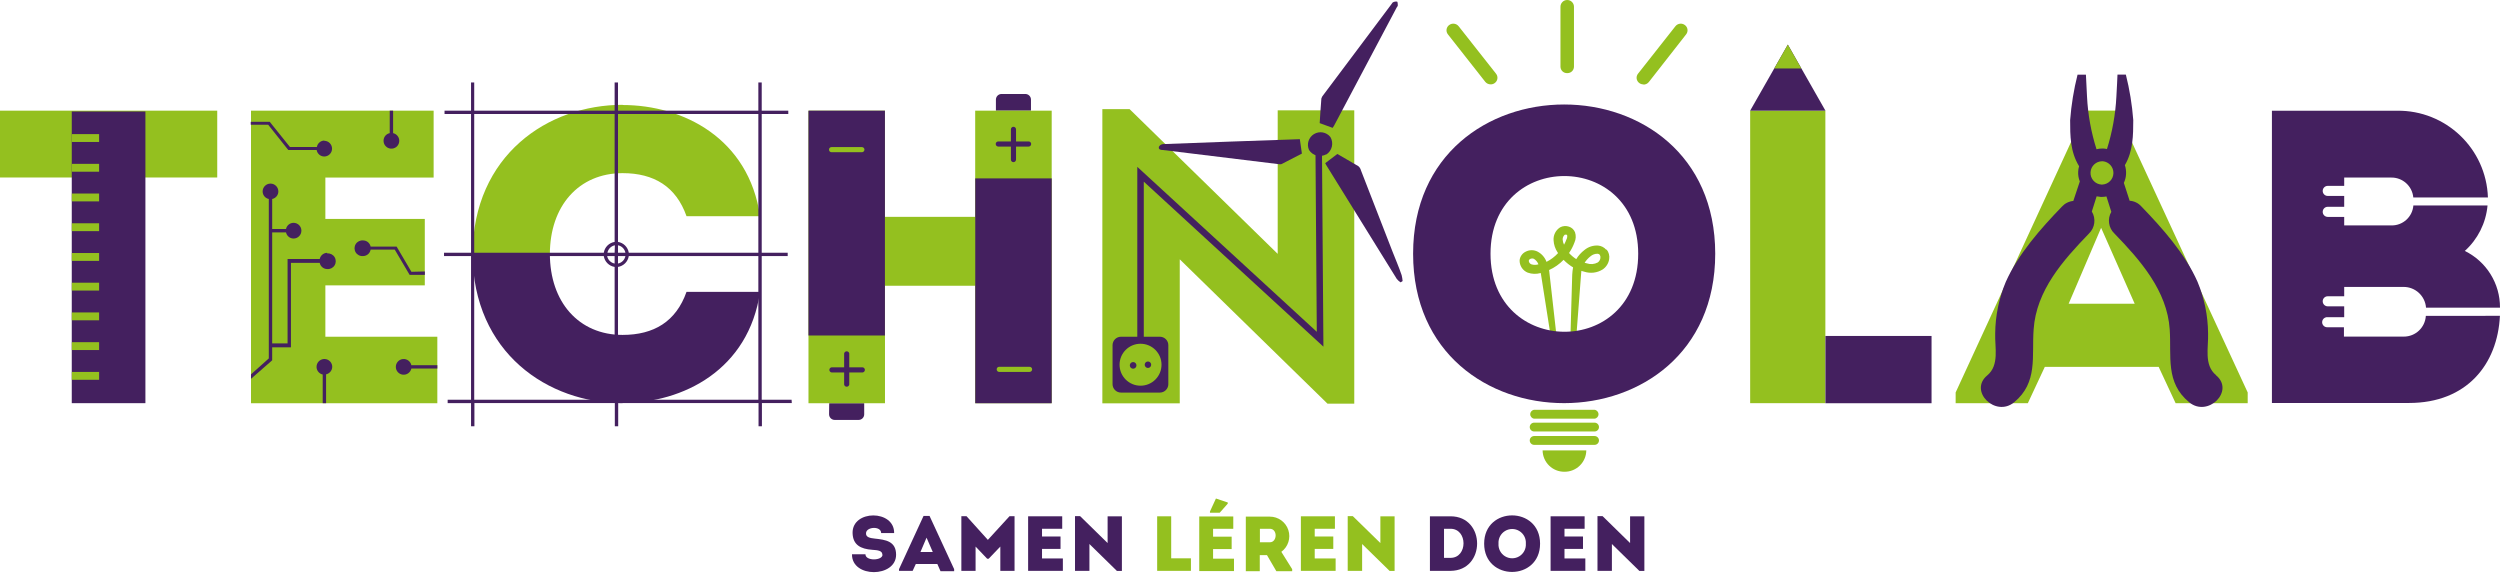
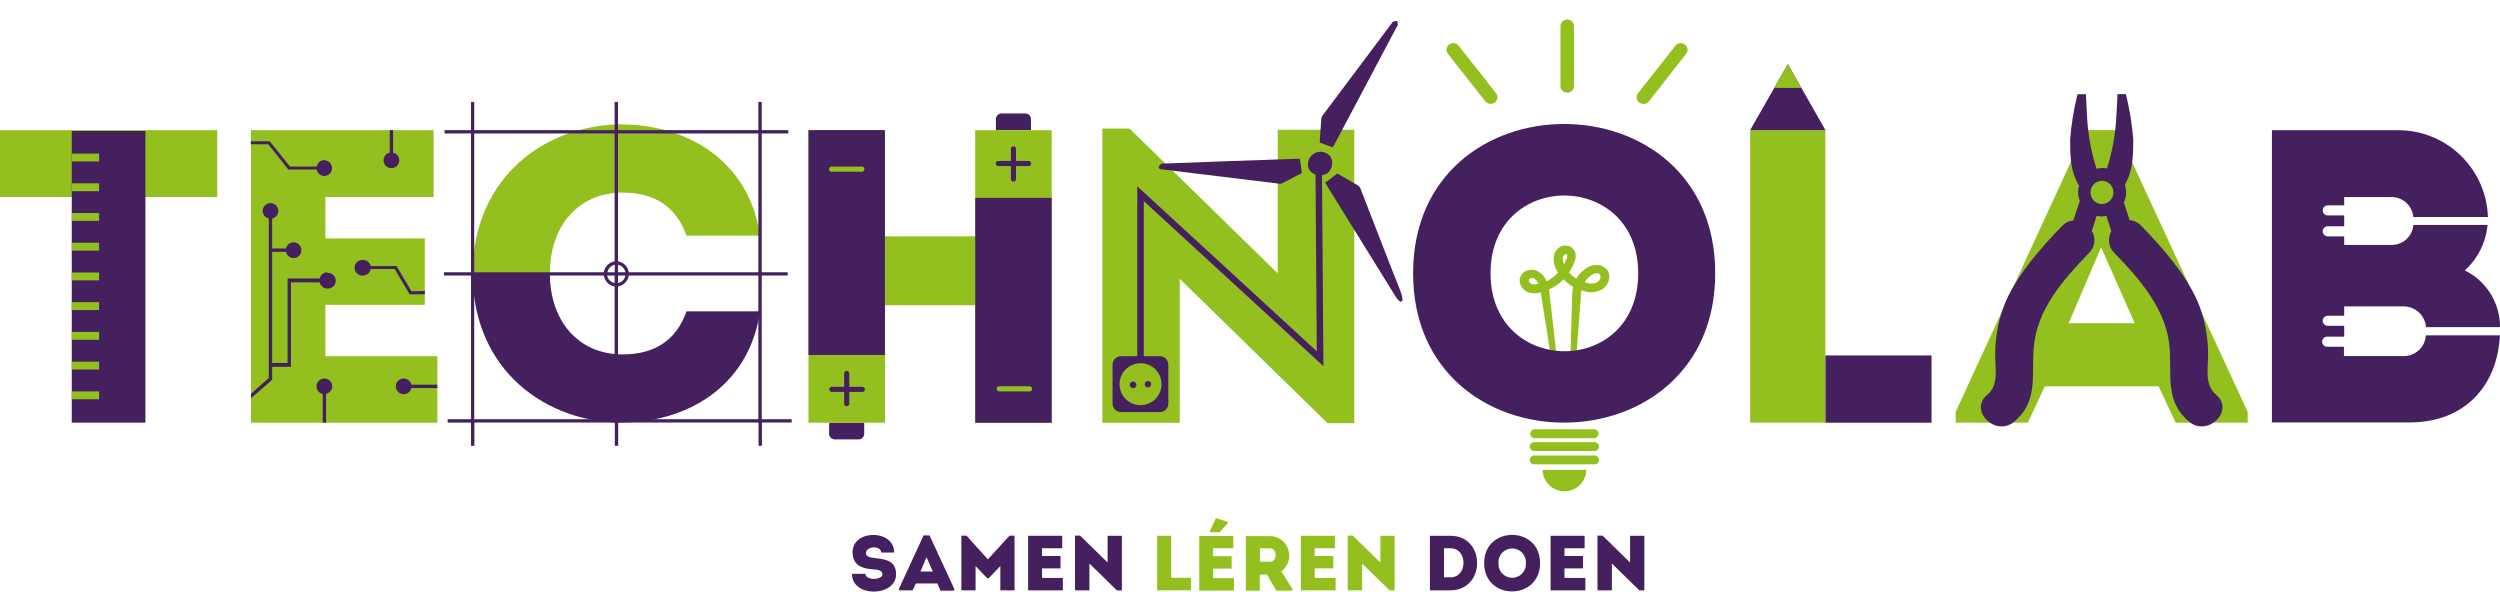
- <svg xmlns="http://www.w3.org/2000/svg" width="384.95" height="88.08">
+ <svg xmlns="http://www.w3.org/2000/svg" width="384.95" height="91.08" viewBox="0 0 384.95 91.08">
  <defs>
    <clipPath transform="translate(-228.47 -252.36)" id="a">
      <rect id="svg_1" fill="none" height="595.28" width="841.89" class="a" />
    </clipPath>
  </defs>
-   <g>
-     <g id="svg_2" clip-path="url(#a)" class="b">
-       <path id="svg_3" fill="#44205f" d="m135.86,85.39c0,-0.59 -0.69,-0.68 -1.53,-0.73c-1.83,-0.13 -3,-0.76 -3.05,-2.58c-0.07,-3.62 6.45,-3.62 6.4,0l-2,0c0,-1.11 -2.26,-1 -2.33,0c-0.05,0.63 0.57,0.77 1.33,0.85c1.67,0.18 3.3,0.39 3.3,2.49c0,3.53 -6.84,3.63 -6.79,-0.07l2.07,0c0,1.07 2.63,1 2.63,0.06" class="c" />
-       <path id="svg_4" fill="#44205f" d="m144.33,86.84l-3.31,0l-0.49,1.06l-2.1,0l0,-0.26l3.78,-8.2l0.92,0l3.79,8.2l0,0.31l-2.1,0l-0.49,-1.11zm-1.66,-4.05l-0.94,2.21l1.9,0l-0.96,-2.21z" class="c" />
-       <polygon id="svg_5" fill="#44205f" points="155.45 79.48 156.22 79.48 156.22 87.9 154.03 87.9 154.03 84.16 152.24 86.03 152 86.03 150.22 84.16 150.22 87.9 148.03 87.9 148.03 79.48 148.82 79.48 152.11 83.13 155.45 79.48" class="c" />
-       <polygon id="svg_6" fill="#44205f" points="163.56 81.42 160.45 81.42 160.45 82.61 163.3 82.61 163.3 84.52 160.45 84.52 160.45 85.99 163.66 85.99 163.66 87.9 158.31 87.9 158.31 79.5 163.56 79.5 163.56 81.42" class="c" />
-       <polygon id="svg_7" fill="#44205f" points="167.75 83.77 167.75 87.9 165.53 87.9 165.53 79.47 166.31 79.47 170.55 83.62 170.55 79.5 172.75 79.5 172.75 87.91 171.98 87.91 167.75 83.77" class="c" />
-       <polygon id="svg_8" fill="#94c01f" points="180.34 85.97 183.38 85.97 183.38 87.9 178.18 87.9 178.18 79.5 180.34 79.5 180.34 85.97" class="d" />
-       <path id="svg_9" fill="#94c01f" d="m189.9,81.42l-3.11,0l0,1.22l2.86,0l0,1.91l-2.86,0l0,1.47l3.22,0l0,1.91l-5.35,0l0,-8.4l5.24,0l0,1.89zm-3.59,-2.47l0,-0.19l0.92,-2l1.82,0.61l0,0.18l-1.24,1.4l-1.5,0z" class="d" />
-       <path id="svg_10" fill="#94c01f" d="m198.97,87.64l0,0.31l-2.44,0l-1.44,-2.47l-1.11,0l0,2.47l-2.15,0l0,-8.4l3.7,0a3,3 0 0 1 1.77,5.42l1.67,2.67zm-3.44,-6.22l-1.53,0l0,2.08l1.53,0c1.16,0 1.22,-2.07 0,-2.08" class="d" />
-       <polygon id="svg_11" fill="#94c01f" points="205.55 81.42 202.44 81.42 202.44 82.61 205.3 82.61 205.3 84.52 202.44 84.52 202.44 85.99 205.66 85.99 205.66 87.9 200.31 87.9 200.31 79.5 205.55 79.5 205.55 81.42" class="d" />
-       <polygon id="svg_12" fill="#94c01f" points="209.74 83.77 209.74 87.9 207.52 87.9 207.52 79.47 208.3 79.47 212.55 83.62 212.55 79.5 214.74 79.5 214.74 87.91 213.97 87.91 209.74 83.77" class="d" />
-       <path id="svg_13" fill="#44205f" d="m223.35,87.9l-3.17,0l0,-8.4l3.17,0c5.46,0 5.46,8.37 0,8.4m-1,-2l1,0c2.67,0 2.67,-4.48 0,-4.48l-1,0l0,4.48z" class="c" />
-       <path id="svg_14" fill="#44205f" d="m228.53,83.71c0,-5.8 8.61,-5.8 8.61,0s-8.61,5.82 -8.61,0m6.42,0a2.11,2.11 0 1 0 -4.21,0a2.11,2.11 0 1 0 4.21,0" class="c" />
-       <polygon id="svg_15" fill="#44205f" points="244 81.42 240.9 81.42 240.9 82.61 243.75 82.61 243.75 84.52 240.9 84.52 240.9 85.99 244.11 85.99 244.11 87.9 238.76 87.9 238.76 79.5 244 79.5 244 81.42" class="c" />
-       <polygon id="svg_16" fill="#44205f" points="248.2 83.77 248.2 87.9 245.98 87.9 245.98 79.47 246.76 79.47 251 83.62 251 79.5 253.2 79.5 253.2 87.91 252.43 87.91 248.2 83.77" class="c" />
-     </g>
-     <rect id="svg_17" fill="#94c01f" height="10.29" width="33.45" y="17.04" class="d" />
-     <rect id="svg_18" fill="#44205f" height="44.91" width="11.34" y="17.17" x="11.05" class="c" />
-     <rect id="svg_19" fill="#94c01f" height="1.21" width="4.2" y="20.65" x="11.06" class="d" />
-     <rect id="svg_20" fill="#94c01f" height="1.21" width="4.2" y="25.23" x="11.06" class="d" />
-     <rect id="svg_21" fill="#94c01f" height="1.21" width="4.2" y="29.8" x="11.06" class="d" />
-     <rect id="svg_22" fill="#94c01f" height="1.21" width="4.2" y="34.38" x="11.06" class="d" />
-     <rect id="svg_23" fill="#94c01f" height="1.21" width="4.2" y="38.96" x="11.06" class="d" />
-     <rect id="svg_24" fill="#94c01f" height="1.21" width="4.2" y="43.53" x="11.06" class="d" />
-     <rect id="svg_25" fill="#94c01f" height="1.21" width="4.2" y="48.11" x="11.06" class="d" />
-     <rect id="svg_26" fill="#94c01f" height="1.21" width="4.2" y="52.69" x="11.06" class="d" />
-     <rect id="svg_27" fill="#94c01f" height="1.21" width="4.2" y="57.27" x="11.06" class="d" />
-     <path id="svg_28" fill="#44205f" d="m127.68,62.08l5.39,0l0,1.71a0.86,0.86 0 0 1 -0.86,0.87l-3.68,0a0.87,0.87 0 0 1 -0.87,-0.88l0.02,-1.7z" class="c" />
-     <path id="svg_29" fill="#44205f" d="m158.75,17.04l-5.4,0l0,-1.7a0.87,0.87 0 0 1 0.87,-0.87l3.65,0a0.87,0.87 0 0 1 0.88,0.87l0,1.7z" class="c" />
-     <polygon id="svg_30" fill="#94c01f" points="161.94 62.09 150.16 62.09 150.16 44 136.27 44 136.27 62.09 124.49 62.09 124.49 17.04 136.27 17.04 136.27 33.39 150.16 33.39 150.16 17.04 161.94 17.04 161.94 62.09" class="d" />
-     <rect id="svg_31" fill="#44205f" height="34.62" width="11.77" y="27.47" x="150.17" class="c" />
-     <path id="svg_32" fill="#44205f" d="m158.39,21.78l-1.94,0l0,-1.86a0.4,0.4 0 0 0 -0.4,-0.4a0.39,0.39 0 0 0 -0.39,0.4l0,1.86l-1.95,0a0.39,0.39 0 0 0 -0.39,0.39a0.4,0.4 0 0 0 0.39,0.4l1.95,0l0,2a0.39,0.39 0 0 0 0.39,0.4a0.4,0.4 0 0 0 0.4,-0.4l0,-2l1.94,0a0.4,0.4 0 0 0 0.39,-0.4a0.39,0.39 0 0 0 -0.39,-0.39" class="c" />
-     <rect id="svg_33" fill="#44205f" height="34.62" width="11.77" y="17.04" x="124.49" class="c" />
-     <path id="svg_34" fill="#44205f" d="m132.71,56.56l-1.94,0l0,-2a0.4,0.4 0 1 0 -0.79,0l0,2l-1.94,0a0.4,0.4 0 0 0 0,0.79l1.94,0l0,1.86a0.4,0.4 0 0 0 0.79,0l0,-1.86l1.94,0a0.4,0.4 0 1 0 0,-0.79" class="c" />
-     <path id="svg_35" fill="#94c01f" d="m132.71,23.44l-4.67,0a0.39,0.39 0 0 1 -0.39,-0.4a0.38,0.38 0 0 1 0.39,-0.39l4.67,0a0.39,0.39 0 0 1 0.4,0.39a0.4,0.4 0 0 1 -0.4,0.4" class="d" />
-     <path id="svg_36" fill="#94c01f" d="m158.53,57.27l-4.67,0a0.39,0.39 0 0 1 -0.39,-0.4a0.38,0.38 0 0 1 0.39,-0.39l4.67,0a0.39,0.39 0 0 1 0.4,0.39a0.4,0.4 0 0 1 -0.4,0.4" class="d" />
-     <polygon id="svg_37" fill="#94c01f" points="66.77 27.34 50.1 27.34 50.1 33.71 65.41 33.71 65.41 43.94 50.1 43.94 50.1 51.85 67.34 51.85 67.34 62.09 38.65 62.09 38.65 17.04 66.77 17.04 66.77 27.34" class="d" />
-     <path id="svg_38" fill="#44205f" d="m49.95,21.64a1.2,1.2 0 0 0 -1.16,1l-4.14,0l-3.12,-3.89l-2.92,0l0,0.46l2.69,0l3.09,3.89l4.37,0a1.19,1.19 0 0 0 1.16,1a1.21,1.21 0 0 0 0,-2.42" class="c" />
-     <path id="svg_39" fill="#44205f" d="m63.35,41.85l-2.28,-3.88l-4,0a1.19,1.19 0 0 0 -1.16,-0.95a1.21,1.21 0 1 0 0,2.41a1.19,1.19 0 0 0 1.16,-1l3.71,0l2.29,3.89l2.35,0l0,-0.52l-2.07,0.05z" class="c" />
-     <path id="svg_40" fill="#44205f" d="m51.16,56.51a1.21,1.21 0 1 0 -1.47,1.16l0,4.41l0.52,0l0,-4.44a1.21,1.21 0 0 0 0.95,-1.16" class="c" />
-     <path id="svg_41" fill="#44205f" d="m67.34,56.23l-4,0a1.21,1.21 0 1 0 0,0.52l4,0l0,-0.52z" class="c" />
-     <path id="svg_42" fill="#44205f" d="m60.53,20.5l0,-3.46l-0.52,0l0,3.46a1.19,1.19 0 0 0 -0.95,1.15a1.21,1.21 0 1 0 1.47,-1.15" class="c" />
-     <path id="svg_43" fill="#44205f" d="m50.38,38.93a1.19,1.19 0 0 0 -1.15,0.95l-4.95,0l0,13l-2.37,0l0,-17.1l2.13,0a1.19,1.19 0 0 0 1.16,0.95a1.21,1.21 0 0 0 0,-2.42a1.19,1.19 0 0 0 -1.16,0.95l-2.13,0l0,-4.62a1.19,1.19 0 0 0 0.95,-1.16a1.21,1.21 0 1 0 -2.42,0a1.19,1.19 0 0 0 0.95,1.16l0,24.55l-2.74,2.45l0,0.69l3.26,-2.85l0,-2l2.89,0l0,-13l4.43,0a1.19,1.19 0 0 0 1.15,0.95a1.21,1.21 0 1 0 0,-2.41" class="c" />
-     <path id="svg_44" fill="#94c01f" d="m95.86,16.14c-11.44,0 -23,7.7 -23.1,23l11.91,0c0,-7.43 4.45,-12.48 11.19,-12.48c4.83,0 8.24,2.06 9.85,6.63l11.32,0c-1.74,-12 -11.84,-17.12 -21.17,-17.12" class="d" />
-     <path id="svg_45" fill="#44205f" d="m95.86,62.08c-11.44,0 -23,-7.7 -23.1,-23l11.91,0c0,7.43 4.45,12.49 11.19,12.49c4.83,0 8.24,-2.06 9.85,-6.63l11.32,0c-1.74,12 -11.84,17.11 -21.17,17.11" class="c" />
-     <path id="svg_46" fill="#44205f" d="m121.89,61.55l-4.6,0l0,-22.12l4,0l0,-0.51l-4,0l0,-21.37l4.09,0l0,-0.51l-4.09,0l0,-4.34l-0.52,0l0,4.34l-21.61,0l0,-4.34l-0.52,0l0,4.34l-21.62,0l0,-4.34l-0.49,0l0,4.34l-4.08,0l0,0.51l4.08,0l0,21.37l-4.16,0l0,0.51l4.16,0l0,22.12l-3.6,0l0,0.52l3.6,0l0,3.57l0.52,0l0,-3.58l21.62,0l0,3.58l0.52,0l0,-3.58l21.61,0l0,3.58l0.52,0l0,-3.58l4.6,0l-0.03,-0.51zm-5.12,-44l0,21.37l-19.95,0a2,2 0 0 0 -1.66,-1.67l0,-19.7l21.61,0zm-22.13,21.37l-1.11,0a1.45,1.45 0 0 1 1.15,-1.15l-0.04,1.15zm0,0.51l0,1.15a1.45,1.45 0 0 1 -1.15,-1.15l1.15,0zm0.52,0l1.14,0a1.44,1.44 0 0 1 -1.14,1.15l0,-1.15zm0,-0.51l0,-1.15a1.44,1.44 0 0 1 1.14,1.15l-1.14,0zm-22.14,-21.37l21.62,0l0,19.7a2,2 0 0 0 -1.67,1.67l-19.95,0l0,-21.37zm0,44l0,-22.12l19.95,0a2,2 0 0 0 1.67,1.67l0,20.45l-21.62,0zm22.14,0l0,-20.45a2,2 0 0 0 1.66,-1.67l19.95,0l0,22.12l-21.61,0z" class="c" />
-     <path id="svg_47" fill="#44205f" d="m373.53,48.64a3.39,3.39 0 0 1 -3.4,3.19l-9.21,0l0,-1.44l-2.49,0a0.78,0.78 0 1 1 0,-1.55l2.53,0l0,-1.67l-2.53,0a0.78,0.78 0 0 1 -0.78,-0.78a0.77,0.77 0 0 1 0.78,-0.77l2.53,0l0,-1.44l9.14,0a3.46,3.46 0 0 1 3.46,3.19l11.39,0a9.66,9.66 0 0 0 -5.42,-8.73a10.72,10.72 0 0 0 3.5,-7l-11.42,0a3.33,3.33 0 0 1 -3.37,3.07l-7.28,0l0,-1.31l-2.53,0a0.78,0.78 0 0 1 0,-1.56l2.53,0l0,-1.67l-2.53,0a0.77,0.77 0 0 1 -0.78,-0.77a0.78,0.78 0 0 1 0.78,-0.78l2.53,0l0,-1.28l7.21,0a3.37,3.37 0 0 1 3.43,3.07l11.49,0a13.82,13.82 0 0 0 -14,-13.36l-19.26,0l0,45l21.11,0c8.89,0 13.63,-5.94 14,-13.42l-11.41,0.01z" class="c" />
-     <polygon id="svg_48" fill="#94c01f" points="181.66 39.93 181.66 62.1 169.74 62.1 169.74 16.8 173.93 16.8 196.74 39.09 196.74 16.99 208.53 16.99 208.53 62.16 204.41 62.16 181.66 39.93" class="d" />
-     <path id="svg_49" fill="#44205f" d="m178.61,60.45l-6,0a1.3,1.3 0 0 1 -1.3,-1.3l0,-6a1.3,1.3 0 0 1 1.3,-1.3l6,0a1.3,1.3 0 0 1 1.29,1.3l0,6a1.3,1.3 0 0 1 -1.29,1.3" class="c" />
-     <path id="svg_50" fill="#94c01f" d="m178.85,56.16a3.23,3.23 0 1 1 -3.23,-3.23a3.23,3.23 0 0 1 3.23,3.23" class="d" />
-     <path id="svg_51" fill="#44205f" d="m177.26,56.16a0.5,0.5 0 1 1 -1,0a0.5,0.5 0 0 1 1,0" class="c" />
-     <path id="svg_52" fill="#44205f" d="m174.98,56.16a0.51,0.51 0 1 1 -1,0a0.51,0.51 0 0 1 1,0" class="c" />
-     <polygon id="svg_53" fill="#44205f" points="203.78 53.38 176.12 27.97 176.12 52.26 175.12 52.26 175.12 25.69 202.76 51.09 202.55 22.3 203.55 22.29 203.78 53.38" class="c" />
-     <path id="svg_54" fill="#94c01f" d="m332.39,56.49l-17.53,0l-2.61,5.59l-11.12,0l0,-1.65l20,-43.4l4.89,0l20.08,43.4l0,1.65l-11.1,0l-2.61,-5.59zm-8.86,-21.41l-5,11.69l10.17,0l-5.17,-11.69z" class="d" />
-     <path id="svg_55" fill="#44205f" d="m341.22,57.76c-1.89,-1.56 -1.14,-4.28 -1.22,-6.44a21.07,21.07 0 0 0 -1.62,-7.92c-1.9,-4.31 -5.41,-8.26 -8.66,-11.62a2.64,2.64 0 0 0 -1.8,-0.87l-0.89,-2.75a3.58,3.58 0 0 0 0.34,-1.35a3.75,3.75 0 0 0 -0.18,-1.38c1.28,-2.2 1.28,-4.6 1.29,-6.94a41.59,41.59 0 0 0 -1.14,-7l-1.29,0s-0.1,2.37 -0.17,3.39a32.33,32.33 0 0 1 -1.45,8.07a3.08,3.08 0 0 0 -0.53,-0.08l-0.22,0a3.49,3.49 0 0 0 -0.86,0.11a32.13,32.13 0 0 1 -1.46,-8.09c-0.06,-1 -0.17,-3.39 -0.17,-3.39l-1.29,0a41.59,41.59 0 0 0 -1.14,7c0,2.39 0,4.85 1.38,7.1a2.91,2.91 0 0 0 -0.14,0.79a3.49,3.49 0 0 0 0.25,1.55l-1,3a2.71,2.71 0 0 0 -1.75,0.87c-3.25,3.36 -6.76,7.33 -8.66,11.62a21.07,21.07 0 0 0 -1.62,7.92c-0.07,2.16 0.67,4.88 -1.22,6.45c-2.91,2.4 1.26,6.53 4.14,4.14c3.69,-3.05 2.69,-7.05 3,-11.23c0.41,-6 4.53,-10.62 8.52,-14.75a2.73,2.73 0 0 0 0.44,-3.39l0.74,-2.34a4.21,4.21 0 0 0 0.62,0.09l0.22,0a3.71,3.71 0 0 0 0.67,-0.07l0.75,2.37a2.72,2.72 0 0 0 0.47,3.33c4,4.12 8.12,8.82 8.52,14.75c0.29,4.18 -0.7,8.2 3,11.24c2.88,2.39 7.06,-1.74 4.14,-4.15m-17.64,-29.37a1.79,1.79 0 0 1 -1.24,-0.6a1.77,1.77 0 0 1 -0.45,-1.3a1.8,1.8 0 0 1 1.79,-1.69l0.11,0a1.8,1.8 0 0 1 -0.1,3.59l-0.11,0" class="c" />
-     <rect id="svg_56" fill="#94c01f" height="45.04" width="11.58" y="17.04" x="269.49" class="d" />
-     <polygon id="svg_57" fill="#44205f" points="275.29 6.87 269.49 17.04 281.08 17.04 275.29 6.87" class="c" />
-     <polygon id="svg_58" fill="#94c01f" points="275.29 6.87 273.2 10.54 277.37 10.54 275.29 6.87" class="d" />
-     <rect id="svg_59" fill="#44205f" height="10.36" width="16.34" y="51.73" x="281.08" class="c" />
-     <path id="svg_60" fill="#94c01f" d="m247.33,38.46a1.85,1.85 0 0 0 -1.26,-0.65a3,3 0 0 0 -2.09,0.68a5.19,5.19 0 0 0 -1.27,1.41a5.53,5.53 0 0 1 -1.11,-0.94a7.39,7.39 0 0 0 0.84,-1.63a2.13,2.13 0 0 0 0.08,-1.57a1.5,1.5 0 0 0 -0.93,-0.86a1.68,1.68 0 0 0 -1.37,0.11a2.18,2.18 0 0 0 -1,2a3.67,3.67 0 0 0 0.61,1.84l0.08,0.12a6.12,6.12 0 0 1 -1.78,1.35a2.91,2.91 0 0 0 -1.34,-1.56a2,2 0 0 0 -1.88,0a1.67,1.67 0 0 0 -0.92,1.3a2,2 0 0 0 1.25,1.92a3.21,3.21 0 0 0 1.95,0.07l0.06,0l1.49,9.49l0.9,-0.11l-1.11,-9.85a7.22,7.22 0 0 0 2.23,-1.57a7.1,7.1 0 0 0 1.46,1.16a10,10 0 0 0 -0.13,1.12l-0.27,9.39l0.91,0l0.72,-9.39a5,5 0 0 1 0.05,-0.58l0.46,0.13a3.37,3.37 0 0 0 2.82,-0.35a2.33,2.33 0 0 0 1,-1.58a1.89,1.89 0 0 0 -0.39,-1.49m-11.59,2.28a0.62,0.62 0 0 1 -0.4,-0.56a0.36,0.36 0 0 1 0.2,-0.26a0.72,0.72 0 0 1 0.32,-0.08a0.64,0.64 0 0 1 0.28,0.06a1.71,1.71 0 0 1 0.69,0.84a1.81,1.81 0 0 1 -1.09,0m5.41,-3.86a5.28,5.28 0 0 1 -0.38,0.84a2.12,2.12 0 0 1 -0.21,-0.78a0.91,0.91 0 0 1 0.34,-0.77a0.24,0.24 0 0 1 0.12,0a0.25,0.25 0 0 1 0.12,0a0.19,0.19 0 0 1 0.11,0.09a1,1 0 0 1 -0.1,0.63m5.22,2.89a1,1 0 0 1 -0.4,0.67a2.09,2.09 0 0 1 -1.69,0.14l-0.34,-0.09a4.07,4.07 0 0 1 0.91,-1a1.64,1.64 0 0 1 1.08,-0.39a0.46,0.46 0 0 1 0.34,0.16a0.66,0.66 0 0 1 0.1,0.47" class="d" />
-     <path id="svg_61" fill="#94c01f" d="m245.53,64.47l-9.3,0a0.69,0.69 0 0 1 0,-1.37l9.3,0a0.69,0.69 0 0 1 0,1.37" class="d" />
-     <path id="svg_62" fill="#94c01f" d="m245.53,66.44l-9.3,0a0.68,0.68 0 0 1 0,-1.36l9.3,0a0.68,0.68 0 0 1 0,1.36" class="d" />
-     <path id="svg_63" fill="#94c01f" d="m245.53,68.5l-9.3,0a0.68,0.68 0 0 1 0,-1.36l9.3,0a0.68,0.68 0 1 1 0,1.36" class="d" />
-     <path id="svg_64" fill="#44205f" d="m217.59,39.07c0,-30.64 46.52,-30.64 46.52,0s-46.52,30.71 -46.52,0m34.66,0c0,-15.95 -22.74,-15.95 -22.74,0s22.74,16.09 22.74,0" class="c" />
-     <path id="svg_65" fill="#94c01f" d="m240.89,72.64a3.33,3.33 0 0 0 3.37,-3.29l-6.73,0a3.33,3.33 0 0 0 3.37,3.29" class="d" />
-     <path id="svg_66" fill="#94c01f" d="m241.28,11.26a1,1 0 0 1 -1,-1l0,-9.22a1,1 0 0 1 2.08,0l0,9.22a1,1 0 0 1 -1,1" class="d" />
-     <path id="svg_67" fill="#94c01f" d="m253.05,12.99a1,1 0 0 1 -0.64,-0.21a1,1 0 0 1 -0.19,-1.43l5.76,-7.31a1.05,1.05 0 0 1 1.46,-0.18a1,1 0 0 1 0.19,1.43l-5.75,7.35a1.06,1.06 0 0 1 -0.83,0.39" class="d" />
-     <path id="svg_68" fill="#94c01f" d="m229.53,12.99a1.06,1.06 0 0 1 -0.83,-0.39l-5.75,-7.31a1,1 0 0 1 0.19,-1.43a1.05,1.05 0 0 1 1.46,0.18l5.76,7.31a1,1 0 0 1 -0.19,1.43a1,1 0 0 1 -0.64,0.21" class="d" />
-     <g id="spinning-mill">
-       <animateTransform attributeName="transform" type="rotate" from="0 203 22" to="360 203 22" dur="8s" repeatCount="indefinite" />
-       <path fill="#44205f" d="m215.665,43.479a2.51,2.51 0 0 1 -0.59,-0.53q-5.44,-8.76 -10.87,-17.54a1.58,1.58 0 0 1 -0.15,-0.28l1.87,-1.42c1,0.59 2.14,1.22 3.25,1.89a1.23,1.23 0 0 1 0.38,0.62c1.63,4.17 3.24,8.34 4.86,12.51c0.47,1.21 1,2.42 1.41,3.64a5.57,5.57 0 0 1 0.15,0.91l-0.31,0.2z" class="a" />
-       <path fill="#44205f" d="m200.145,21.409c0.11,0.74 0.2,1.43 0.32,2.24c-1,0.51 -2.06,1.08 -3.14,1.62a0.9,0.9 0 0 1 -0.49,0l-17.77,-2.17c-0.32,0 -0.72,-0.06 -0.62,-0.5a0.81,0.81 0 0 1 0.63,-0.41q10.41,-0.4 20.84,-0.75a1.29,1.29 0 0 1 0.23,0" class="a" />
-       <path fill="#44205f" d="m205.205,19.689l-2,-0.73c0.08,-1.21 0.15,-2.5 0.26,-3.79a1.33,1.33 0 0 1 0.3,-0.54l10.5,-14c0.08,-0.1 0.14,-0.24 0.24,-0.28a1,1 0 0 1 0.61,-0.1c0.09,0 0.12,0.35 0.12,0.54s-0.1,0.23 -0.16,0.34q-4.82,9.11 -9.65,18.21c-0.08,0.14 -0.18,0.27 -0.23,0.36" class="a" />
-       <path fill="#44205f" d="m204.205,23.769a2,2 0 0 1 -2.64,-0.67a1.94,1.94 0 0 1 3.29,-2a2,2 0 0 1 -0.64,2.7" class="a" />
+   <g transform="translate(0 3)">
+     <g>
+       <g id="svg_2" clip-path="url(#a)" class="b">
+         <path id="svg_3" fill="#44205f" d="m135.86,85.39c0,-0.59 -0.69,-0.68 -1.53,-0.73c-1.83,-0.13 -3,-0.76 -3.05,-2.58c-0.07,-3.62 6.45,-3.62 6.4,0l-2,0c0,-1.11 -2.26,-1 -2.33,0c-0.05,0.63 0.57,0.77 1.33,0.85c1.67,0.18 3.3,0.39 3.3,2.49c0,3.53 -6.84,3.63 -6.79,-0.07l2.07,0c0,1.07 2.63,1 2.63,0.06" class="c" />
+         <path id="svg_4" fill="#44205f" d="m144.33,86.84l-3.31,0l-0.49,1.06l-2.1,0l0,-0.26l3.78,-8.2l0.92,0l3.79,8.2l0,0.31l-2.1,0l-0.49,-1.11zm-1.66,-4.05l-0.94,2.21l1.9,0l-0.96,-2.21z" class="c" />
+         <polygon id="svg_5" fill="#44205f" points="155.45 79.48 156.22 79.48 156.22 87.9 154.03 87.9 154.03 84.16 152.24 86.03 152 86.03 150.22 84.16 150.22 87.9 148.03 87.9 148.03 79.48 148.82 79.48 152.11 83.13 155.45 79.48" class="c" />
+         <polygon id="svg_6" fill="#44205f" points="163.56 81.42 160.45 81.42 160.45 82.61 163.3 82.61 163.3 84.52 160.45 84.52 160.45 85.99 163.66 85.99 163.66 87.9 158.31 87.9 158.31 79.5 163.56 79.5 163.56 81.42" class="c" />
+         <polygon id="svg_7" fill="#44205f" points="167.75 83.77 167.75 87.9 165.53 87.9 165.53 79.47 166.31 79.47 170.55 83.62 170.55 79.5 172.75 79.5 172.75 87.91 171.98 87.91 167.75 83.77" class="c" />
+         <polygon id="svg_8" fill="#94c01f" points="180.34 85.97 183.38 85.97 183.38 87.9 178.18 87.9 178.18 79.5 180.34 79.5 180.34 85.97" class="d" />
+         <path id="svg_9" fill="#94c01f" d="m189.9,81.42l-3.11,0l0,1.22l2.86,0l0,1.91l-2.86,0l0,1.47l3.22,0l0,1.91l-5.35,0l0,-8.4l5.24,0l0,1.89zm-3.59,-2.47l0,-0.19l0.92,-2l1.82,0.61l0,0.18l-1.24,1.4l-1.5,0z" class="d" />
+         <path id="svg_10" fill="#94c01f" d="m198.97,87.64l0,0.31l-2.44,0l-1.44,-2.47l-1.11,0l0,2.47l-2.15,0l0,-8.4l3.7,0a3,3 0 0 1 1.77,5.42l1.67,2.67zm-3.44,-6.22l-1.53,0l0,2.08l1.53,0c1.16,0 1.22,-2.07 0,-2.08" class="d" />
+         <polygon id="svg_11" fill="#94c01f" points="205.55 81.42 202.44 81.42 202.44 82.61 205.3 82.61 205.3 84.52 202.44 84.52 202.44 85.99 205.66 85.99 205.66 87.9 200.31 87.9 200.31 79.5 205.55 79.5 205.55 81.42" class="d" />
+         <polygon id="svg_12" fill="#94c01f" points="209.74 83.77 209.74 87.9 207.52 87.9 207.52 79.47 208.3 79.47 212.55 83.62 212.55 79.5 214.74 79.5 214.74 87.91 213.97 87.91 209.74 83.77" class="d" />
+         <path id="svg_13" fill="#44205f" d="m223.35,87.9l-3.17,0l0,-8.4l3.17,0c5.46,0 5.46,8.37 0,8.4m-1,-2l1,0c2.67,0 2.67,-4.48 0,-4.48l-1,0l0,4.48z" class="c" />
+         <path id="svg_14" fill="#44205f" d="m228.53,83.71c0,-5.8 8.61,-5.8 8.61,0s-8.61,5.82 -8.61,0m6.42,0a2.11,2.11 0 1 0 -4.21,0a2.11,2.11 0 1 0 4.21,0" class="c" />
+         <polygon id="svg_15" fill="#44205f" points="244 81.42 240.9 81.42 240.9 82.61 243.75 82.61 243.75 84.52 240.9 84.52 240.9 85.99 244.11 85.99 244.11 87.9 238.76 87.9 238.76 79.5 244 79.5 244 81.42" class="c" />
+         <polygon id="svg_16" fill="#44205f" points="248.2 83.77 248.2 87.9 245.98 87.9 245.98 79.47 246.76 79.47 251 83.62 251 79.5 253.2 79.5 253.2 87.91 252.43 87.91 248.2 83.77" class="c" />
+       </g>
+       <rect id="svg_17" fill="#94c01f" height="10.29" width="33.45" y="17.04" class="d" />
+       <rect id="svg_18" fill="#44205f" height="44.91" width="11.34" y="17.17" x="11.05" class="c" />
+       <rect id="svg_19" fill="#94c01f" height="1.21" width="4.2" y="20.65" x="11.06" class="d" />
+       <rect id="svg_20" fill="#94c01f" height="1.21" width="4.2" y="25.23" x="11.06" class="d" />
+       <rect id="svg_21" fill="#94c01f" height="1.21" width="4.2" y="29.8" x="11.06" class="d" />
+       <rect id="svg_22" fill="#94c01f" height="1.21" width="4.2" y="34.38" x="11.06" class="d" />
+       <rect id="svg_23" fill="#94c01f" height="1.21" width="4.2" y="38.96" x="11.06" class="d" />
+       <rect id="svg_24" fill="#94c01f" height="1.21" width="4.2" y="43.53" x="11.06" class="d" />
+       <rect id="svg_25" fill="#94c01f" height="1.21" width="4.2" y="48.11" x="11.06" class="d" />
+       <rect id="svg_26" fill="#94c01f" height="1.21" width="4.2" y="52.69" x="11.06" class="d" />
+       <rect id="svg_27" fill="#94c01f" height="1.21" width="4.2" y="57.27" x="11.06" class="d" />
+       <path id="svg_28" fill="#44205f" d="m127.68,62.08l5.39,0l0,1.71a0.86,0.86 0 0 1 -0.86,0.87l-3.68,0a0.87,0.87 0 0 1 -0.87,-0.88l0.02,-1.7z" class="c" />
+       <path id="svg_29" fill="#44205f" d="m158.75,17.04l-5.4,0l0,-1.7a0.87,0.87 0 0 1 0.87,-0.87l3.65,0a0.87,0.87 0 0 1 0.88,0.87l0,1.7z" class="c" />
+       <polygon id="svg_30" fill="#94c01f" points="161.94 62.09 150.16 62.09 150.16 44 136.27 44 136.27 62.09 124.49 62.09 124.49 17.04 136.27 17.04 136.27 33.39 150.16 33.39 150.16 17.04 161.94 17.04 161.94 62.09" class="d" />
+       <rect id="svg_31" fill="#44205f" height="34.62" width="11.77" y="27.47" x="150.17" class="c" />
+       <path id="svg_32" fill="#44205f" d="m158.39,21.78l-1.94,0l0,-1.86a0.4,0.4 0 0 0 -0.4,-0.4a0.39,0.39 0 0 0 -0.39,0.4l0,1.86l-1.95,0a0.39,0.39 0 0 0 -0.39,0.39a0.4,0.4 0 0 0 0.39,0.4l1.95,0l0,2a0.39,0.39 0 0 0 0.39,0.4a0.4,0.4 0 0 0 0.4,-0.4l0,-2l1.94,0a0.4,0.4 0 0 0 0.39,-0.4a0.39,0.39 0 0 0 -0.39,-0.39" class="c" />
+       <rect id="svg_33" fill="#44205f" height="34.62" width="11.77" y="17.04" x="124.49" class="c" />
+       <path id="svg_34" fill="#44205f" d="m132.71,56.56l-1.94,0l0,-2a0.4,0.4 0 1 0 -0.79,0l0,2l-1.94,0a0.4,0.4 0 0 0 0,0.79l1.94,0l0,1.86a0.4,0.4 0 0 0 0.79,0l0,-1.86l1.94,0a0.4,0.4 0 1 0 0,-0.79" class="c" />
+       <path id="svg_35" fill="#94c01f" d="m132.71,23.44l-4.67,0a0.39,0.39 0 0 1 -0.39,-0.4a0.38,0.38 0 0 1 0.39,-0.39l4.67,0a0.39,0.39 0 0 1 0.4,0.39a0.4,0.4 0 0 1 -0.4,0.4" class="d" />
+       <path id="svg_36" fill="#94c01f" d="m158.53,57.27l-4.67,0a0.39,0.39 0 0 1 -0.39,-0.4a0.38,0.38 0 0 1 0.39,-0.39l4.67,0a0.39,0.39 0 0 1 0.4,0.39a0.4,0.4 0 0 1 -0.4,0.4" class="d" />
+       <polygon id="svg_37" fill="#94c01f" points="66.77 27.34 50.1 27.34 50.1 33.71 65.41 33.71 65.41 43.94 50.1 43.94 50.1 51.85 67.34 51.85 67.34 62.09 38.65 62.09 38.65 17.04 66.77 17.04 66.77 27.34" class="d" />
+       <path id="svg_38" fill="#44205f" d="m49.95,21.64a1.2,1.2 0 0 0 -1.16,1l-4.14,0l-3.12,-3.89l-2.92,0l0,0.46l2.69,0l3.09,3.89l4.37,0a1.19,1.19 0 0 0 1.16,1a1.21,1.21 0 0 0 0,-2.42" class="c" />
+       <path id="svg_39" fill="#44205f" d="m63.35,41.85l-2.28,-3.88l-4,0a1.19,1.19 0 0 0 -1.16,-0.95a1.21,1.21 0 1 0 0,2.41a1.19,1.19 0 0 0 1.16,-1l3.71,0l2.29,3.89l2.35,0l0,-0.52l-2.07,0.05z" class="c" />
+       <path id="svg_40" fill="#44205f" d="m51.16,56.51a1.21,1.21 0 1 0 -1.47,1.16l0,4.41l0.52,0l0,-4.44a1.21,1.21 0 0 0 0.95,-1.16" class="c" />
+       <path id="svg_41" fill="#44205f" d="m67.34,56.23l-4,0a1.21,1.21 0 1 0 0,0.52l4,0l0,-0.52z" class="c" />
+       <path id="svg_42" fill="#44205f" d="m60.53,20.5l0,-3.46l-0.52,0l0,3.46a1.19,1.19 0 0 0 -0.95,1.15a1.21,1.21 0 1 0 1.47,-1.15" class="c" />
+       <path id="svg_43" fill="#44205f" d="m50.38,38.93a1.19,1.19 0 0 0 -1.15,0.95l-4.95,0l0,13l-2.37,0l0,-17.1l2.13,0a1.19,1.19 0 0 0 1.16,0.95a1.21,1.21 0 0 0 0,-2.42a1.19,1.19 0 0 0 -1.16,0.95l-2.13,0l0,-4.62a1.19,1.19 0 0 0 0.95,-1.16a1.21,1.21 0 1 0 -2.42,0a1.19,1.19 0 0 0 0.95,1.16l0,24.55l-2.74,2.45l0,0.69l3.26,-2.85l0,-2l2.89,0l0,-13l4.43,0a1.19,1.19 0 0 0 1.15,0.95a1.21,1.21 0 1 0 0,-2.41" class="c" />
+       <path id="svg_44" fill="#94c01f" d="m95.86,16.14c-11.44,0 -23,7.7 -23.1,23l11.91,0c0,-7.43 4.45,-12.48 11.19,-12.48c4.83,0 8.24,2.06 9.85,6.63l11.32,0c-1.74,-12 -11.84,-17.12 -21.17,-17.12" class="d" />
+       <path id="svg_45" fill="#44205f" d="m95.86,62.08c-11.44,0 -23,-7.7 -23.1,-23l11.91,0c0,7.43 4.45,12.49 11.19,12.49c4.83,0 8.24,-2.06 9.85,-6.63l11.32,0c-1.74,12 -11.84,17.11 -21.17,17.11" class="c" />
+       <path id="svg_46" fill="#44205f" d="m121.89,61.55l-4.6,0l0,-22.12l4,0l0,-0.51l-4,0l0,-21.37l4.09,0l0,-0.51l-4.09,0l0,-4.34l-0.52,0l0,4.34l-21.61,0l0,-4.34l-0.52,0l0,4.34l-21.62,0l0,-4.34l-0.49,0l0,4.34l-4.08,0l0,0.51l4.08,0l0,21.37l-4.16,0l0,0.51l4.16,0l0,22.12l-3.6,0l0,0.52l3.6,0l0,3.57l0.52,0l0,-3.58l21.62,0l0,3.58l0.52,0l0,-3.58l21.61,0l0,3.58l0.52,0l0,-3.58l4.6,0l-0.03,-0.51zm-5.12,-44l0,21.37l-19.95,0a2,2 0 0 0 -1.66,-1.67l0,-19.7l21.61,0zm-22.13,21.37l-1.11,0a1.45,1.45 0 0 1 1.15,-1.15l-0.04,1.15zm0,0.51l0,1.15a1.45,1.45 0 0 1 -1.15,-1.15l1.15,0zm0.52,0l1.14,0a1.44,1.44 0 0 1 -1.14,1.15l0,-1.15zm0,-0.51l0,-1.15a1.44,1.44 0 0 1 1.14,1.15l-1.14,0zm-22.14,-21.37l21.62,0l0,19.7a2,2 0 0 0 -1.67,1.67l-19.95,0l0,-21.37zm0,44l0,-22.12l19.95,0a2,2 0 0 0 1.67,1.67l0,20.45l-21.62,0zm22.14,0l0,-20.45a2,2 0 0 0 1.66,-1.67l19.95,0l0,22.12l-21.61,0z" class="c" />
+       <path id="svg_47" fill="#44205f" d="m373.53,48.64a3.39,3.39 0 0 1 -3.4,3.19l-9.21,0l0,-1.44l-2.49,0a0.78,0.78 0 1 1 0,-1.55l2.53,0l0,-1.67l-2.53,0a0.78,0.78 0 0 1 -0.78,-0.78a0.77,0.77 0 0 1 0.78,-0.77l2.53,0l0,-1.44l9.14,0a3.46,3.46 0 0 1 3.46,3.19l11.39,0a9.66,9.66 0 0 0 -5.42,-8.73a10.72,10.72 0 0 0 3.5,-7l-11.42,0a3.33,3.33 0 0 1 -3.37,3.07l-7.28,0l0,-1.31l-2.53,0a0.78,0.78 0 0 1 0,-1.56l2.53,0l0,-1.67l-2.53,0a0.77,0.77 0 0 1 -0.78,-0.77a0.78,0.78 0 0 1 0.78,-0.78l2.53,0l0,-1.28l7.21,0a3.37,3.37 0 0 1 3.43,3.07l11.49,0a13.82,13.82 0 0 0 -14,-13.36l-19.26,0l0,45l21.11,0c8.89,0 13.63,-5.94 14,-13.42l-11.41,0.01z" class="c" />
+       <polygon id="svg_48" fill="#94c01f" points="181.66 39.93 181.66 62.1 169.74 62.1 169.74 16.8 173.93 16.8 196.74 39.09 196.74 16.99 208.53 16.99 208.53 62.16 204.41 62.16 181.66 39.93" class="d" />
+       <path id="svg_49" fill="#44205f" d="m178.61,60.45l-6,0a1.3,1.3 0 0 1 -1.3,-1.3l0,-6a1.3,1.3 0 0 1 1.3,-1.3l6,0a1.3,1.3 0 0 1 1.29,1.3l0,6a1.3,1.3 0 0 1 -1.29,1.3" class="c" />
+       <path id="svg_50" fill="#94c01f" d="m178.85,56.16a3.23,3.23 0 1 1 -3.23,-3.23a3.23,3.23 0 0 1 3.23,3.23" class="d" />
+       <path id="svg_51" fill="#44205f" d="m177.26,56.16a0.5,0.5 0 1 1 -1,0a0.5,0.5 0 0 1 1,0" class="c" />
+       <path id="svg_52" fill="#44205f" d="m174.98,56.16a0.51,0.51 0 1 1 -1,0a0.51,0.51 0 0 1 1,0" class="c" />
+       <polygon id="svg_53" fill="#44205f" points="203.78 53.38 176.12 27.97 176.12 52.26 175.12 52.26 175.12 25.69 202.76 51.09 202.55 22.3 203.55 22.29 203.78 53.38" class="c" />
+       <path id="svg_54" fill="#94c01f" d="m332.39,56.49l-17.53,0l-2.61,5.59l-11.12,0l0,-1.65l20,-43.4l4.89,0l20.08,43.4l0,1.65l-11.1,0l-2.61,-5.59zm-8.86,-21.41l-5,11.69l10.17,0l-5.17,-11.69z" class="d" />
+       <path id="svg_55" fill="#44205f" d="m341.22,57.76c-1.89,-1.56 -1.14,-4.28 -1.22,-6.44a21.07,21.07 0 0 0 -1.62,-7.92c-1.9,-4.31 -5.41,-8.26 -8.66,-11.62a2.64,2.64 0 0 0 -1.8,-0.87l-0.89,-2.75a3.58,3.58 0 0 0 0.34,-1.35a3.75,3.75 0 0 0 -0.18,-1.38c1.28,-2.2 1.28,-4.6 1.29,-6.94a41.59,41.59 0 0 0 -1.14,-7l-1.29,0s-0.1,2.37 -0.17,3.39a32.33,32.33 0 0 1 -1.45,8.07a3.08,3.08 0 0 0 -0.53,-0.08l-0.22,0a3.49,3.49 0 0 0 -0.86,0.11a32.13,32.13 0 0 1 -1.46,-8.09c-0.06,-1 -0.17,-3.39 -0.17,-3.39l-1.29,0a41.59,41.59 0 0 0 -1.14,7c0,2.39 0,4.85 1.38,7.1a2.91,2.91 0 0 0 -0.14,0.79a3.49,3.49 0 0 0 0.25,1.55l-1,3a2.71,2.71 0 0 0 -1.75,0.87c-3.25,3.36 -6.76,7.33 -8.66,11.62a21.07,21.07 0 0 0 -1.62,7.92c-0.07,2.16 0.67,4.88 -1.22,6.45c-2.91,2.4 1.26,6.53 4.14,4.14c3.69,-3.05 2.69,-7.05 3,-11.23c0.41,-6 4.53,-10.62 8.52,-14.75a2.73,2.73 0 0 0 0.44,-3.39l0.74,-2.34a4.21,4.21 0 0 0 0.62,0.09l0.22,0a3.71,3.71 0 0 0 0.67,-0.07l0.75,2.37a2.72,2.72 0 0 0 0.47,3.33c4,4.12 8.12,8.82 8.52,14.75c0.29,4.18 -0.7,8.2 3,11.24c2.88,2.39 7.06,-1.74 4.14,-4.15m-17.64,-29.37a1.79,1.79 0 0 1 -1.24,-0.6a1.77,1.77 0 0 1 -0.45,-1.3a1.8,1.8 0 0 1 1.79,-1.69l0.11,0a1.8,1.8 0 0 1 -0.1,3.59l-0.11,0" class="c" />
+       <rect id="svg_56" fill="#94c01f" height="45.04" width="11.58" y="17.04" x="269.49" class="d" />
+       <polygon id="svg_57" fill="#44205f" points="275.29 6.87 269.49 17.04 281.08 17.04 275.29 6.87" class="c" />
+       <polygon id="svg_58" fill="#94c01f" points="275.29 6.87 273.2 10.54 277.37 10.54 275.29 6.87" class="d" />
+       <rect id="svg_59" fill="#44205f" height="10.36" width="16.34" y="51.73" x="281.08" class="c" />
+       <path id="svg_60" fill="#94c01f" d="m247.33,38.46a1.85,1.85 0 0 0 -1.26,-0.65a3,3 0 0 0 -2.09,0.68a5.19,5.19 0 0 0 -1.27,1.41a5.53,5.53 0 0 1 -1.11,-0.94a7.39,7.39 0 0 0 0.84,-1.63a2.13,2.13 0 0 0 0.08,-1.57a1.5,1.5 0 0 0 -0.93,-0.86a1.68,1.68 0 0 0 -1.37,0.11a2.18,2.18 0 0 0 -1,2a3.67,3.67 0 0 0 0.61,1.84l0.08,0.12a6.12,6.12 0 0 1 -1.78,1.35a2.91,2.91 0 0 0 -1.34,-1.56a2,2 0 0 0 -1.88,0a1.67,1.67 0 0 0 -0.92,1.3a2,2 0 0 0 1.25,1.92a3.21,3.21 0 0 0 1.95,0.07l0.06,0l1.49,9.49l0.9,-0.11l-1.11,-9.85a7.22,7.22 0 0 0 2.23,-1.57a7.1,7.1 0 0 0 1.46,1.16a10,10 0 0 0 -0.13,1.12l-0.27,9.39l0.91,0l0.72,-9.39a5,5 0 0 1 0.05,-0.58l0.46,0.13a3.37,3.37 0 0 0 2.82,-0.35a2.33,2.33 0 0 0 1,-1.58a1.89,1.89 0 0 0 -0.39,-1.49m-11.59,2.28a0.62,0.62 0 0 1 -0.4,-0.56a0.36,0.36 0 0 1 0.2,-0.26a0.72,0.72 0 0 1 0.32,-0.08a0.64,0.64 0 0 1 0.28,0.06a1.71,1.71 0 0 1 0.69,0.84a1.81,1.81 0 0 1 -1.09,0m5.41,-3.86a5.28,5.28 0 0 1 -0.38,0.84a2.12,2.12 0 0 1 -0.21,-0.78a0.91,0.91 0 0 1 0.34,-0.77a0.24,0.24 0 0 1 0.12,0a0.25,0.25 0 0 1 0.12,0a0.19,0.19 0 0 1 0.11,0.09a1,1 0 0 1 -0.1,0.63m5.22,2.89a1,1 0 0 1 -0.4,0.67a2.09,2.09 0 0 1 -1.69,0.14l-0.34,-0.09a4.07,4.07 0 0 1 0.91,-1a1.64,1.64 0 0 1 1.08,-0.39a0.46,0.46 0 0 1 0.34,0.16a0.66,0.66 0 0 1 0.1,0.47" class="d" />
+       <path id="svg_61" fill="#94c01f" d="m245.53,64.47l-9.3,0a0.69,0.69 0 0 1 0,-1.37l9.3,0a0.69,0.69 0 0 1 0,1.37" class="d" />
+       <path id="svg_62" fill="#94c01f" d="m245.53,66.44l-9.3,0a0.68,0.68 0 0 1 0,-1.36l9.3,0a0.68,0.68 0 0 1 0,1.36" class="d" />
+       <path id="svg_63" fill="#94c01f" d="m245.53,68.5l-9.3,0a0.68,0.68 0 0 1 0,-1.36l9.3,0a0.68,0.68 0 1 1 0,1.36" class="d" />
+       <path id="svg_64" fill="#44205f" d="m217.59,39.07c0,-30.64 46.52,-30.64 46.52,0s-46.52,30.71 -46.52,0m34.66,0c0,-15.95 -22.74,-15.95 -22.74,0s22.74,16.09 22.74,0" class="c" />
+       <path id="svg_65" fill="#94c01f" d="m240.89,72.64a3.33,3.33 0 0 0 3.37,-3.29l-6.73,0a3.33,3.33 0 0 0 3.37,3.29" class="d" />
+       <path id="svg_66" fill="#94c01f" d="m241.28,11.26a1,1 0 0 1 -1,-1l0,-9.22a1,1 0 0 1 2.08,0l0,9.22a1,1 0 0 1 -1,1" class="d" />
+       <path id="svg_67" fill="#94c01f" d="m253.05,12.99a1,1 0 0 1 -0.64,-0.21a1,1 0 0 1 -0.19,-1.43l5.76,-7.31a1.05,1.05 0 0 1 1.46,-0.18a1,1 0 0 1 0.19,1.43l-5.75,7.35a1.06,1.06 0 0 1 -0.83,0.39" class="d" />
+       <path id="svg_68" fill="#94c01f" d="m229.53,12.99a1.06,1.06 0 0 1 -0.83,-0.39l-5.75,-7.31a1,1 0 0 1 0.19,-1.43a1.05,1.05 0 0 1 1.46,0.18l5.76,7.31a1,1 0 0 1 -0.19,1.43a1,1 0 0 1 -0.64,0.21" class="d" />
+       <g id="spinning-mill">
+         <animateTransform attributeName="transform" type="rotate" from="0 203 22" to="360 203 22" dur="8s" repeatCount="indefinite" />
+         <path fill="#44205f" d="m215.665,43.479a2.51,2.51 0 0 1 -0.59,-0.53q-5.44,-8.76 -10.87,-17.54a1.58,1.58 0 0 1 -0.15,-0.28l1.87,-1.42c1,0.59 2.14,1.22 3.25,1.89a1.23,1.23 0 0 1 0.38,0.62c1.63,4.17 3.24,8.34 4.86,12.51c0.47,1.21 1,2.42 1.41,3.64a5.57,5.57 0 0 1 0.15,0.91l-0.31,0.2z" class="a" />
+         <path fill="#44205f" d="m200.145,21.409c0.11,0.74 0.2,1.43 0.32,2.24c-1,0.51 -2.06,1.08 -3.14,1.62a0.9,0.9 0 0 1 -0.49,0l-17.77,-2.17c-0.32,0 -0.72,-0.06 -0.62,-0.5a0.81,0.81 0 0 1 0.63,-0.41q10.41,-0.4 20.84,-0.75a1.29,1.29 0 0 1 0.23,0" class="a" />
+         <path fill="#44205f" d="m205.205,19.689l-2,-0.73c0.08,-1.21 0.15,-2.5 0.26,-3.79a1.33,1.33 0 0 1 0.3,-0.54l10.5,-14c0.08,-0.1 0.14,-0.24 0.24,-0.28a1,1 0 0 1 0.61,-0.1c0.09,0 0.12,0.35 0.12,0.54s-0.1,0.23 -0.16,0.34q-4.82,9.11 -9.65,18.21c-0.08,0.14 -0.18,0.27 -0.23,0.36" class="a" />
+         <path fill="#44205f" d="m204.205,23.769a2,2 0 0 1 -2.64,-0.67a1.94,1.94 0 0 1 3.29,-2a2,2 0 0 1 -0.64,2.7" class="a" />
+       </g>
    </g>
  </g>
</svg>
